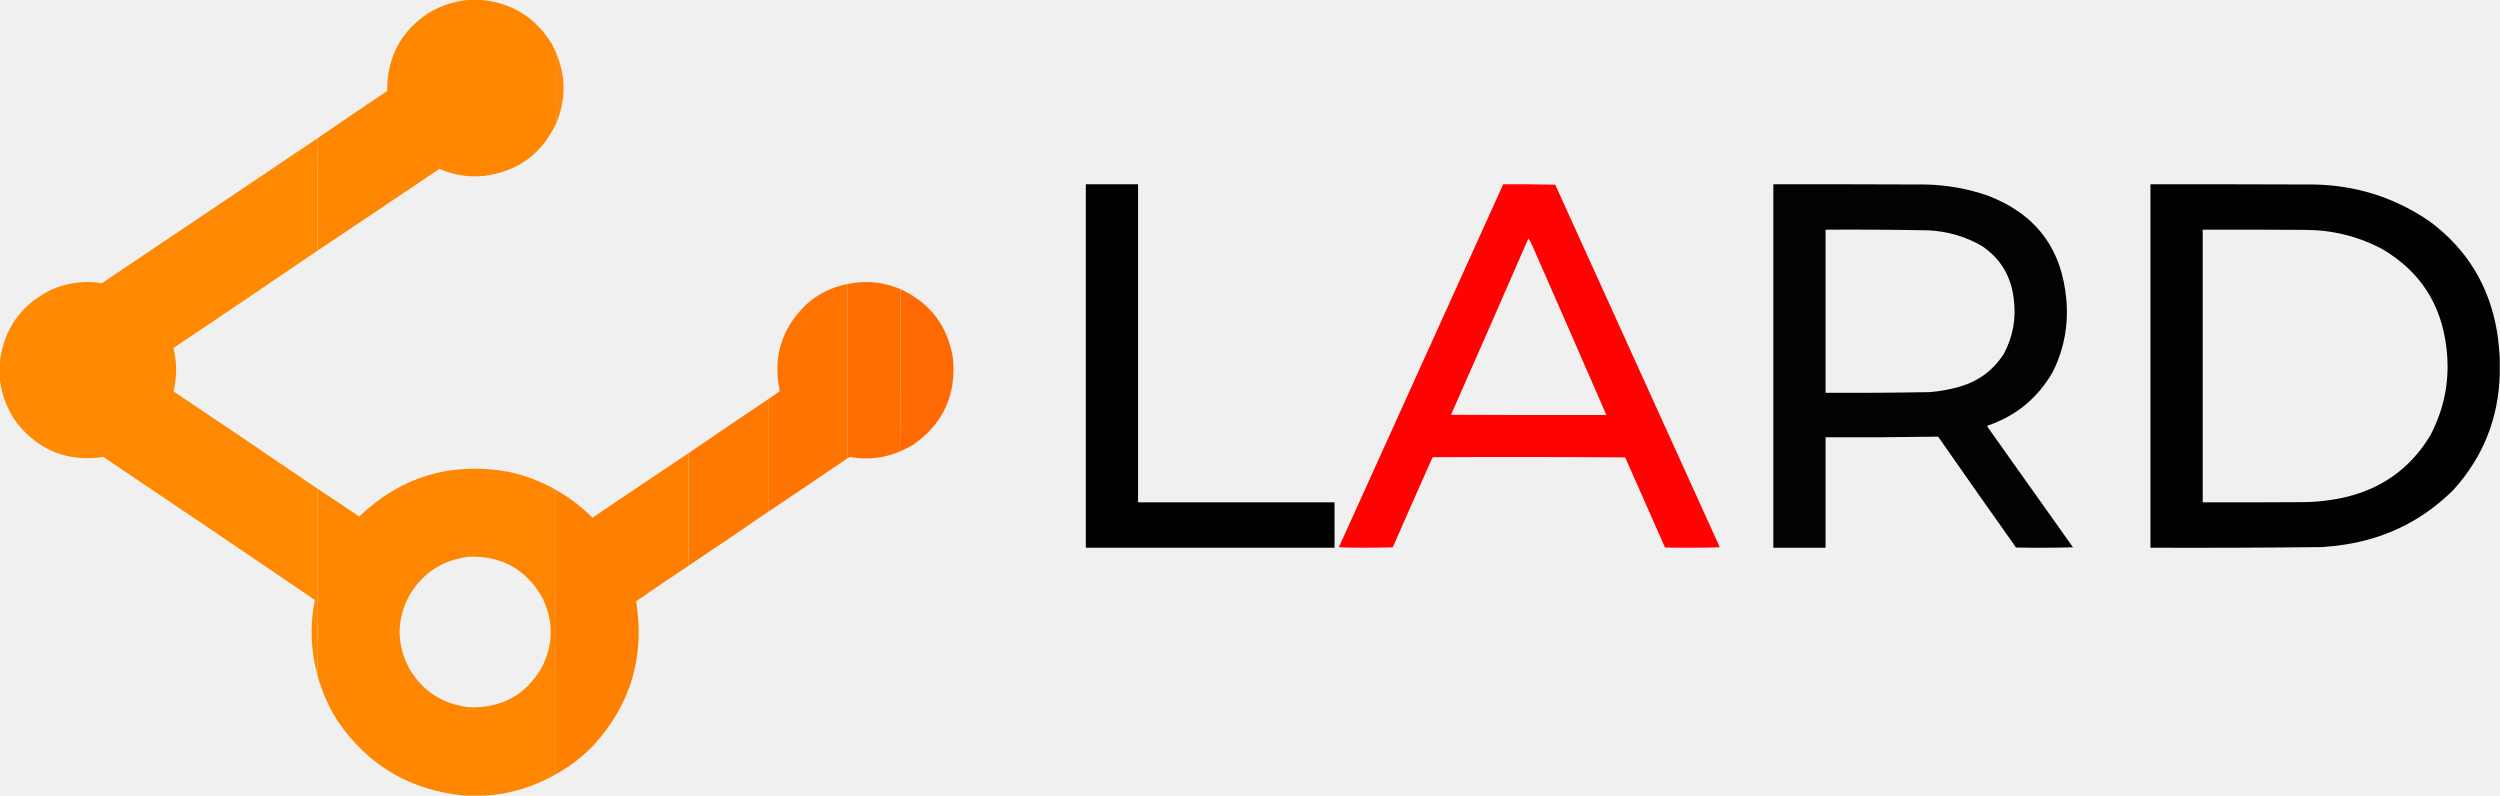
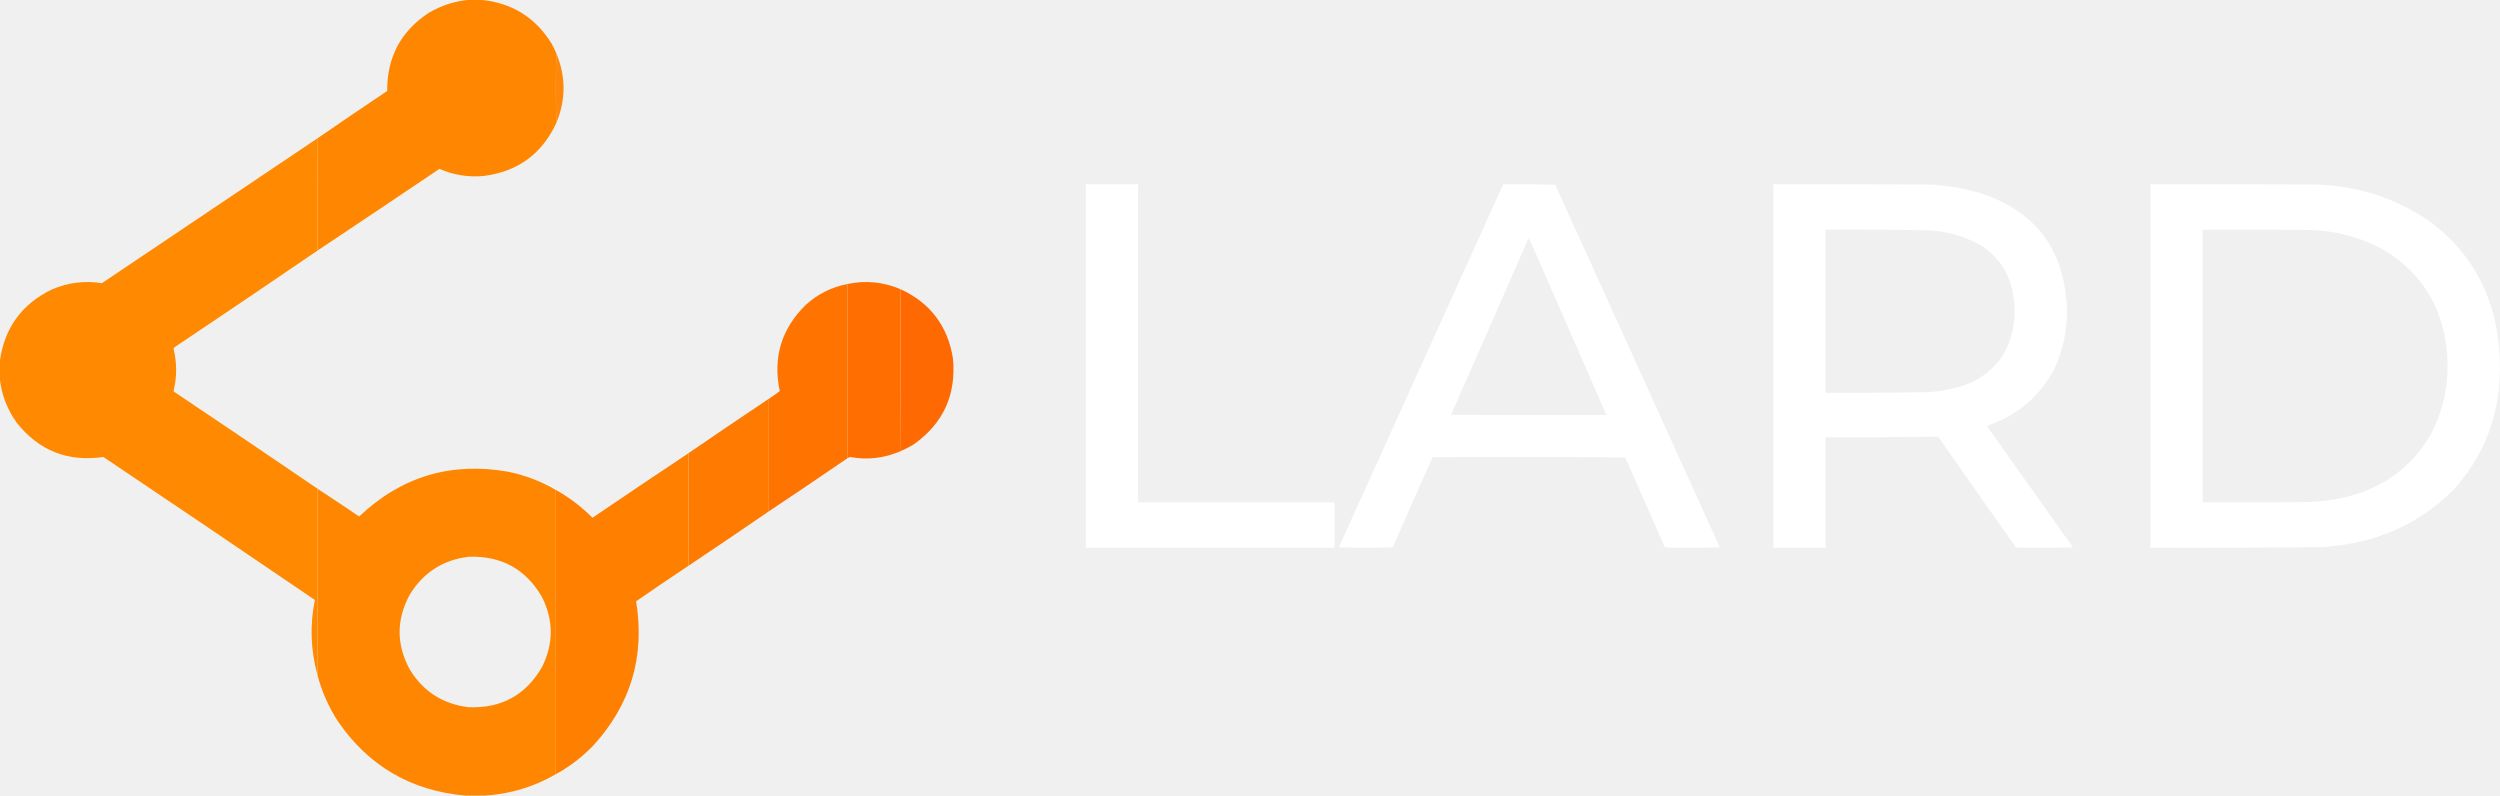
<svg xmlns="http://www.w3.org/2000/svg" version="1.1" width="5840px" height="1859px" style="shape-rendering:geometricPrecision; text-rendering:geometricPrecision; image-rendering:optimizeQuality; fill-rule:evenodd; clip-rule:evenodd">
  <g>
    <path style="opacity:0.995" fill="#ff8600" d="M 1097.5,-0.5 C 1105.83,-0.5 1114.17,-0.5 1122.5,-0.5C 1195.32,6.209 1250.82,40.542 1289,102.5C 1292.78,109.734 1296.28,117.067 1299.5,124.5C 1298.17,178.833 1298.17,233.167 1299.5,287.5C 1265.93,359.537 1209.6,400.703 1130.5,411C 1094.38,414.48 1059.71,408.98 1026.5,394.5C 931.615,458.435 836.615,522.102 741.5,585.5C 741.169,497.763 741.503,410.096 742.5,322.5C 796.185,285.501 850.185,248.834 904.5,212.5C 903.867,133.924 936.2,73.091 1001.5,30C 1031.25,12.402 1063.25,2.236 1097.5,-0.5 Z" />
  </g>
  <g>
    <path style="opacity:0.952" fill="#fe8300" d="M 1299.5,124.5 C 1322.14,178.812 1322.14,233.145 1299.5,287.5C 1298.17,233.167 1298.17,178.833 1299.5,124.5 Z" />
  </g>
  <g>
    <path style="opacity:0.995" fill="#ff8a00" d="M 742.5,322.5 C 741.503,410.096 741.169,497.763 741.5,585.5C 630.245,661.472 518.578,736.972 406.5,812C 405.919,812.893 405.585,813.893 405.5,815C 413.467,847.857 413.467,880.69 405.5,913.5C 405.709,914.086 406.043,914.586 406.5,915C 518.578,990.028 630.245,1065.53 741.5,1141.5C 741.5,1286.5 741.5,1431.5 741.5,1576.5C 725.638,1518.75 723.638,1460.42 735.5,1401.5C 571.216,1289.68 406.549,1178.35 241.5,1067.5C 158.447,1079.54 90.947,1052.87 39,987.5C 16.863,956.566 3.696,922.233 -0.5,884.5C -0.5,871.167 -0.5,857.833 -0.5,844.5C 9.948,766.431 50.615,710.264 121.5,676C 158.949,659.965 197.782,655.131 238,661.5C 406.293,548.61 574.46,435.61 742.5,322.5 Z" />
  </g>
  <g>
-     <path class="lchar" style="opacity:0.995" fill="#000000" d="M 2536.5,430.5 C 2577.17,430.5 2617.83,430.5 2658.5,430.5C 2658.5,678.167 2658.5,925.833 2658.5,1173.5C 2811.5,1173.5 2964.5,1173.5 3117.5,1173.5C 3117.5,1208.83 3117.5,1244.17 3117.5,1279.5C 2923.83,1279.5 2730.17,1279.5 2536.5,1279.5C 2536.5,996.5 2536.5,713.5 2536.5,430.5 Z" />
+     <path class="lchar" style="opacity:0.995" fill="white" d="M 2536.5,430.5 C 2577.17,430.5 2617.83,430.5 2658.5,430.5C 2658.5,678.167 2658.5,925.833 2658.5,1173.5C 2811.5,1173.5 2964.5,1173.5 3117.5,1173.5C 3117.5,1208.83 3117.5,1244.17 3117.5,1279.5C 2923.83,1279.5 2730.17,1279.5 2536.5,1279.5C 2536.5,996.5 2536.5,713.5 2536.5,430.5 Z" />
  </g>
  <g>
-     <path class="achar" style="opacity:0.991" fill="red" d="M 3511.5,430.5 C 3552.07,430.17 3592.57,430.503 3633,431.5C 3761.17,713.833 3889.33,996.167 4017.5,1278.5C 3974.84,1279.67 3932.17,1279.83 3889.5,1279C 3858.6,1208.81 3827.6,1138.64 3796.5,1068.5C 3646.5,1067.33 3496.5,1067.17 3346.5,1068C 3315.21,1138.02 3284.21,1208.19 3253.5,1278.5C 3211.5,1279.83 3169.5,1279.83 3127.5,1278.5C 3255.51,995.807 3383.51,713.141 3511.5,430.5 Z M 3570.5,556.5 C 3574.81,563.796 3578.65,571.462 3582,579.5C 3639.13,709.415 3695.96,839.415 3752.5,969.5C 3631.5,969.667 3510.5,969.5 3389.5,969C 3450.25,831.67 3510.58,694.17 3570.5,556.5 Z" />
+     <path class="achar" style="opacity:0.991" fill="white" d="M 3511.5,430.5 C 3552.07,430.17 3592.57,430.503 3633,431.5C 3761.17,713.833 3889.33,996.167 4017.5,1278.5C 3974.84,1279.67 3932.17,1279.83 3889.5,1279C 3858.6,1208.81 3827.6,1138.64 3796.5,1068.5C 3646.5,1067.33 3496.5,1067.17 3346.5,1068C 3315.21,1138.02 3284.21,1208.19 3253.5,1278.5C 3211.5,1279.83 3169.5,1279.83 3127.5,1278.5C 3255.51,995.807 3383.51,713.141 3511.5,430.5 Z M 3570.5,556.5 C 3574.81,563.796 3578.65,571.462 3582,579.5C 3639.13,709.415 3695.96,839.415 3752.5,969.5C 3631.5,969.667 3510.5,969.5 3389.5,969C 3450.25,831.67 3510.58,694.17 3570.5,556.5 Z" />
  </g>
  <g>
-     <path class="rchar" style="opacity:0.992" fill="#000000" d="M 4142.5,430.5 C 4261.5,430.333 4380.5,430.5 4499.5,431C 4548.86,432.206 4596.86,440.873 4643.5,457C 4755.51,499.695 4816.67,580.861 4827,700.5C 4832.07,759.105 4821.73,814.772 4796,867.5C 4760.98,929.271 4709.81,971.605 4642.5,994.5C 4642.35,995.552 4642.52,996.552 4643,997.5C 4709.5,1091.17 4776,1184.83 4842.5,1278.5C 4798.17,1279.67 4753.84,1279.83 4709.5,1279C 4648.44,1192.94 4587.78,1106.61 4527.5,1020C 4439.86,1021.41 4352.19,1021.91 4264.5,1021.5C 4264.5,1107.5 4264.5,1193.5 4264.5,1279.5C 4223.83,1279.5 4183.17,1279.5 4142.5,1279.5C 4142.5,996.5 4142.5,713.5 4142.5,430.5 Z M 4264.5,536.5 C 4343.84,536.071 4423.18,536.571 4502.5,538C 4548.32,539.785 4590.99,552.119 4630.5,575C 4673.49,604.444 4697.99,645.278 4704,697.5C 4710.22,743.048 4702.56,786.048 4681,826.5C 4656.46,864.706 4622.3,890.206 4578.5,903C 4555.29,909.813 4531.62,914.146 4507.5,916C 4426.51,917.45 4345.51,917.95 4264.5,917.5C 4264.5,790.5 4264.5,663.5 4264.5,536.5 Z" />
+     <path class="rchar" style="opacity:0.992" fill="white" d="M 4142.5,430.5 C 4261.5,430.333 4380.5,430.5 4499.5,431C 4548.86,432.206 4596.86,440.873 4643.5,457C 4755.51,499.695 4816.67,580.861 4827,700.5C 4832.07,759.105 4821.73,814.772 4796,867.5C 4760.98,929.271 4709.81,971.605 4642.5,994.5C 4642.35,995.552 4642.52,996.552 4643,997.5C 4709.5,1091.17 4776,1184.83 4842.5,1278.5C 4798.17,1279.67 4753.84,1279.83 4709.5,1279C 4648.44,1192.94 4587.78,1106.61 4527.5,1020C 4439.86,1021.41 4352.19,1021.91 4264.5,1021.5C 4264.5,1107.5 4264.5,1193.5 4264.5,1279.5C 4223.83,1279.5 4183.17,1279.5 4142.5,1279.5C 4142.5,996.5 4142.5,713.5 4142.5,430.5 Z M 4264.5,536.5 C 4343.84,536.071 4423.18,536.571 4502.5,538C 4548.32,539.785 4590.99,552.119 4630.5,575C 4673.49,604.444 4697.99,645.278 4704,697.5C 4710.22,743.048 4702.56,786.048 4681,826.5C 4656.46,864.706 4622.3,890.206 4578.5,903C 4555.29,909.813 4531.62,914.146 4507.5,916C 4426.51,917.45 4345.51,917.95 4264.5,917.5C 4264.5,790.5 4264.5,663.5 4264.5,536.5 Z" />
  </g>
  <g>
-     <path class="dchar" style="opacity:0.993" fill="#000000" d="M 5839.5,837.5 C 5839.5,849.167 5839.5,860.833 5839.5,872.5C 5836.88,976.343 5801.05,1066.68 5732,1143.5C 5661.81,1213.68 5577.31,1256.51 5478.5,1272C 5460.58,1274.73 5442.58,1276.73 5424.5,1278C 5290.84,1279.46 5157.18,1279.96 5023.5,1279.5C 5023.5,996.5 5023.5,713.5 5023.5,430.5C 5151.17,430.333 5278.83,430.5 5406.5,431C 5504.99,433.056 5594.66,461.722 5675.5,517C 5762.37,581.331 5814.87,667.165 5833,774.5C 5836.22,795.547 5838.39,816.547 5839.5,837.5 Z M 5145.5,536.5 C 5224.83,536.333 5304.17,536.5 5383.5,537C 5447.17,536.931 5507.17,551.598 5563.5,581C 5652.68,632.766 5703.18,710.266 5715,813.5C 5723.44,885.512 5710.78,953.512 5677,1017.5C 5631.64,1092.47 5566.14,1140.3 5480.5,1161C 5446.62,1168.88 5412.29,1172.88 5377.5,1173C 5300.17,1173.5 5222.83,1173.67 5145.5,1173.5C 5145.5,961.167 5145.5,748.833 5145.5,536.5 Z" />
+     <path class="dchar" style="opacity:0.993" fill="white" d="M 5839.5,837.5 C 5839.5,849.167 5839.5,860.833 5839.5,872.5C 5836.88,976.343 5801.05,1066.68 5732,1143.5C 5661.81,1213.68 5577.31,1256.51 5478.5,1272C 5460.58,1274.73 5442.58,1276.73 5424.5,1278C 5290.84,1279.46 5157.18,1279.96 5023.5,1279.5C 5023.5,996.5 5023.5,713.5 5023.5,430.5C 5151.17,430.333 5278.83,430.5 5406.5,431C 5504.99,433.056 5594.66,461.722 5675.5,517C 5762.37,581.331 5814.87,667.165 5833,774.5C 5836.22,795.547 5838.39,816.547 5839.5,837.5 Z M 5145.5,536.5 C 5224.83,536.333 5304.17,536.5 5383.5,537C 5447.17,536.931 5507.17,551.598 5563.5,581C 5652.68,632.766 5703.18,710.266 5715,813.5C 5723.44,885.512 5710.78,953.512 5677,1017.5C 5631.64,1092.47 5566.14,1140.3 5480.5,1161C 5446.62,1168.88 5412.29,1172.88 5377.5,1173C 5300.17,1173.5 5222.83,1173.67 5145.5,1173.5C 5145.5,961.167 5145.5,748.833 5145.5,536.5 Z" />
  </g>
  <g>
    <path style="opacity:0.997" fill="#ff6e00" d="M 2103.5,675.5 C 2103.17,801.668 2103.5,927.668 2104.5,1053.5C 2066.36,1070.39 2026.69,1075.06 1985.5,1067.5C 1983.47,1068.56 1981.47,1069.56 1979.5,1070.5C 1979.5,934.833 1979.5,799.167 1979.5,663.5C 2021.99,654.454 2063.32,658.454 2103.5,675.5 Z" />
  </g>
  <g>
    <path style="opacity:0.995" fill="#ff7300" d="M 1979.5,663.5 C 1979.5,799.167 1979.5,934.833 1979.5,1070.5C 1918.11,1112.55 1856.45,1154.22 1794.5,1195.5C 1794.5,1107.83 1794.5,1020.17 1794.5,932.5C 1803.78,926.548 1812.78,920.215 1821.5,913.5C 1805.06,835.013 1825.39,767.846 1882.5,712C 1910.19,686.822 1942.52,670.655 1979.5,663.5 Z" />
  </g>
  <g>
    <path style="opacity:0.993" fill="#ff6800" d="M 2103.5,675.5 C 2172.78,707.343 2213.61,761.009 2226,836.5C 2234.32,921.667 2203.82,988.833 2134.5,1038C 2124.92,1043.96 2114.92,1049.12 2104.5,1053.5C 2103.5,927.668 2103.17,801.668 2103.5,675.5 Z" />
  </g>
  <g>
    <path style="opacity:0.995" fill="#ff7900" d="M 1794.5,932.5 C 1794.5,1020.17 1794.5,1107.83 1794.5,1195.5C 1732.8,1237.86 1670.8,1279.86 1608.5,1321.5C 1608.5,1233.83 1608.5,1146.17 1608.5,1058.5C 1670.2,1016.14 1732.2,974.142 1794.5,932.5 Z" />
  </g>
  <g>
    <path style="opacity:0.994" fill="#ff8000" d="M 1608.5,1058.5 C 1608.5,1146.17 1608.5,1233.83 1608.5,1321.5C 1567.44,1348.79 1526.6,1376.45 1486,1404.5C 1506.94,1533.31 1473.61,1645.64 1386,1741.5C 1360.1,1768.34 1330.94,1790.67 1298.5,1808.5C 1298.5,1587.17 1298.5,1365.83 1298.5,1144.5C 1329.95,1162.09 1358.45,1183.76 1384,1209.5C 1458.63,1158.77 1533.47,1108.44 1608.5,1058.5 Z" />
  </g>
  <g>
    <path style="opacity:0.995" fill="#ff8600" d="M 1298.5,1144.5 C 1298.5,1365.83 1298.5,1587.17 1298.5,1808.5C 1247.44,1838.02 1192.44,1854.68 1133.5,1858.5C 1117.83,1858.5 1102.17,1858.5 1086.5,1858.5C 959.693,1847.08 860.526,1789.08 789,1684.5C 767.448,1651.06 751.615,1615.06 741.5,1576.5C 741.5,1431.5 741.5,1286.5 741.5,1141.5C 774.1,1162.92 806.6,1184.59 839,1206.5C 937.212,1113.22 1053.38,1078.39 1187.5,1102C 1226.93,1110.19 1263.93,1124.36 1298.5,1144.5 Z M 1095.5,1300.5 C 1171.33,1298.15 1228.16,1329.48 1266,1394.5C 1293.33,1449.17 1293.33,1503.83 1266,1558.5C 1227.91,1623.97 1170.74,1655.14 1094.5,1652C 1034.17,1644.6 988.332,1615.1 957,1563.5C 925.667,1505.5 925.667,1447.5 957,1389.5C 988.61,1337.43 1034.78,1307.76 1095.5,1300.5 Z" />
  </g>
</svg>
